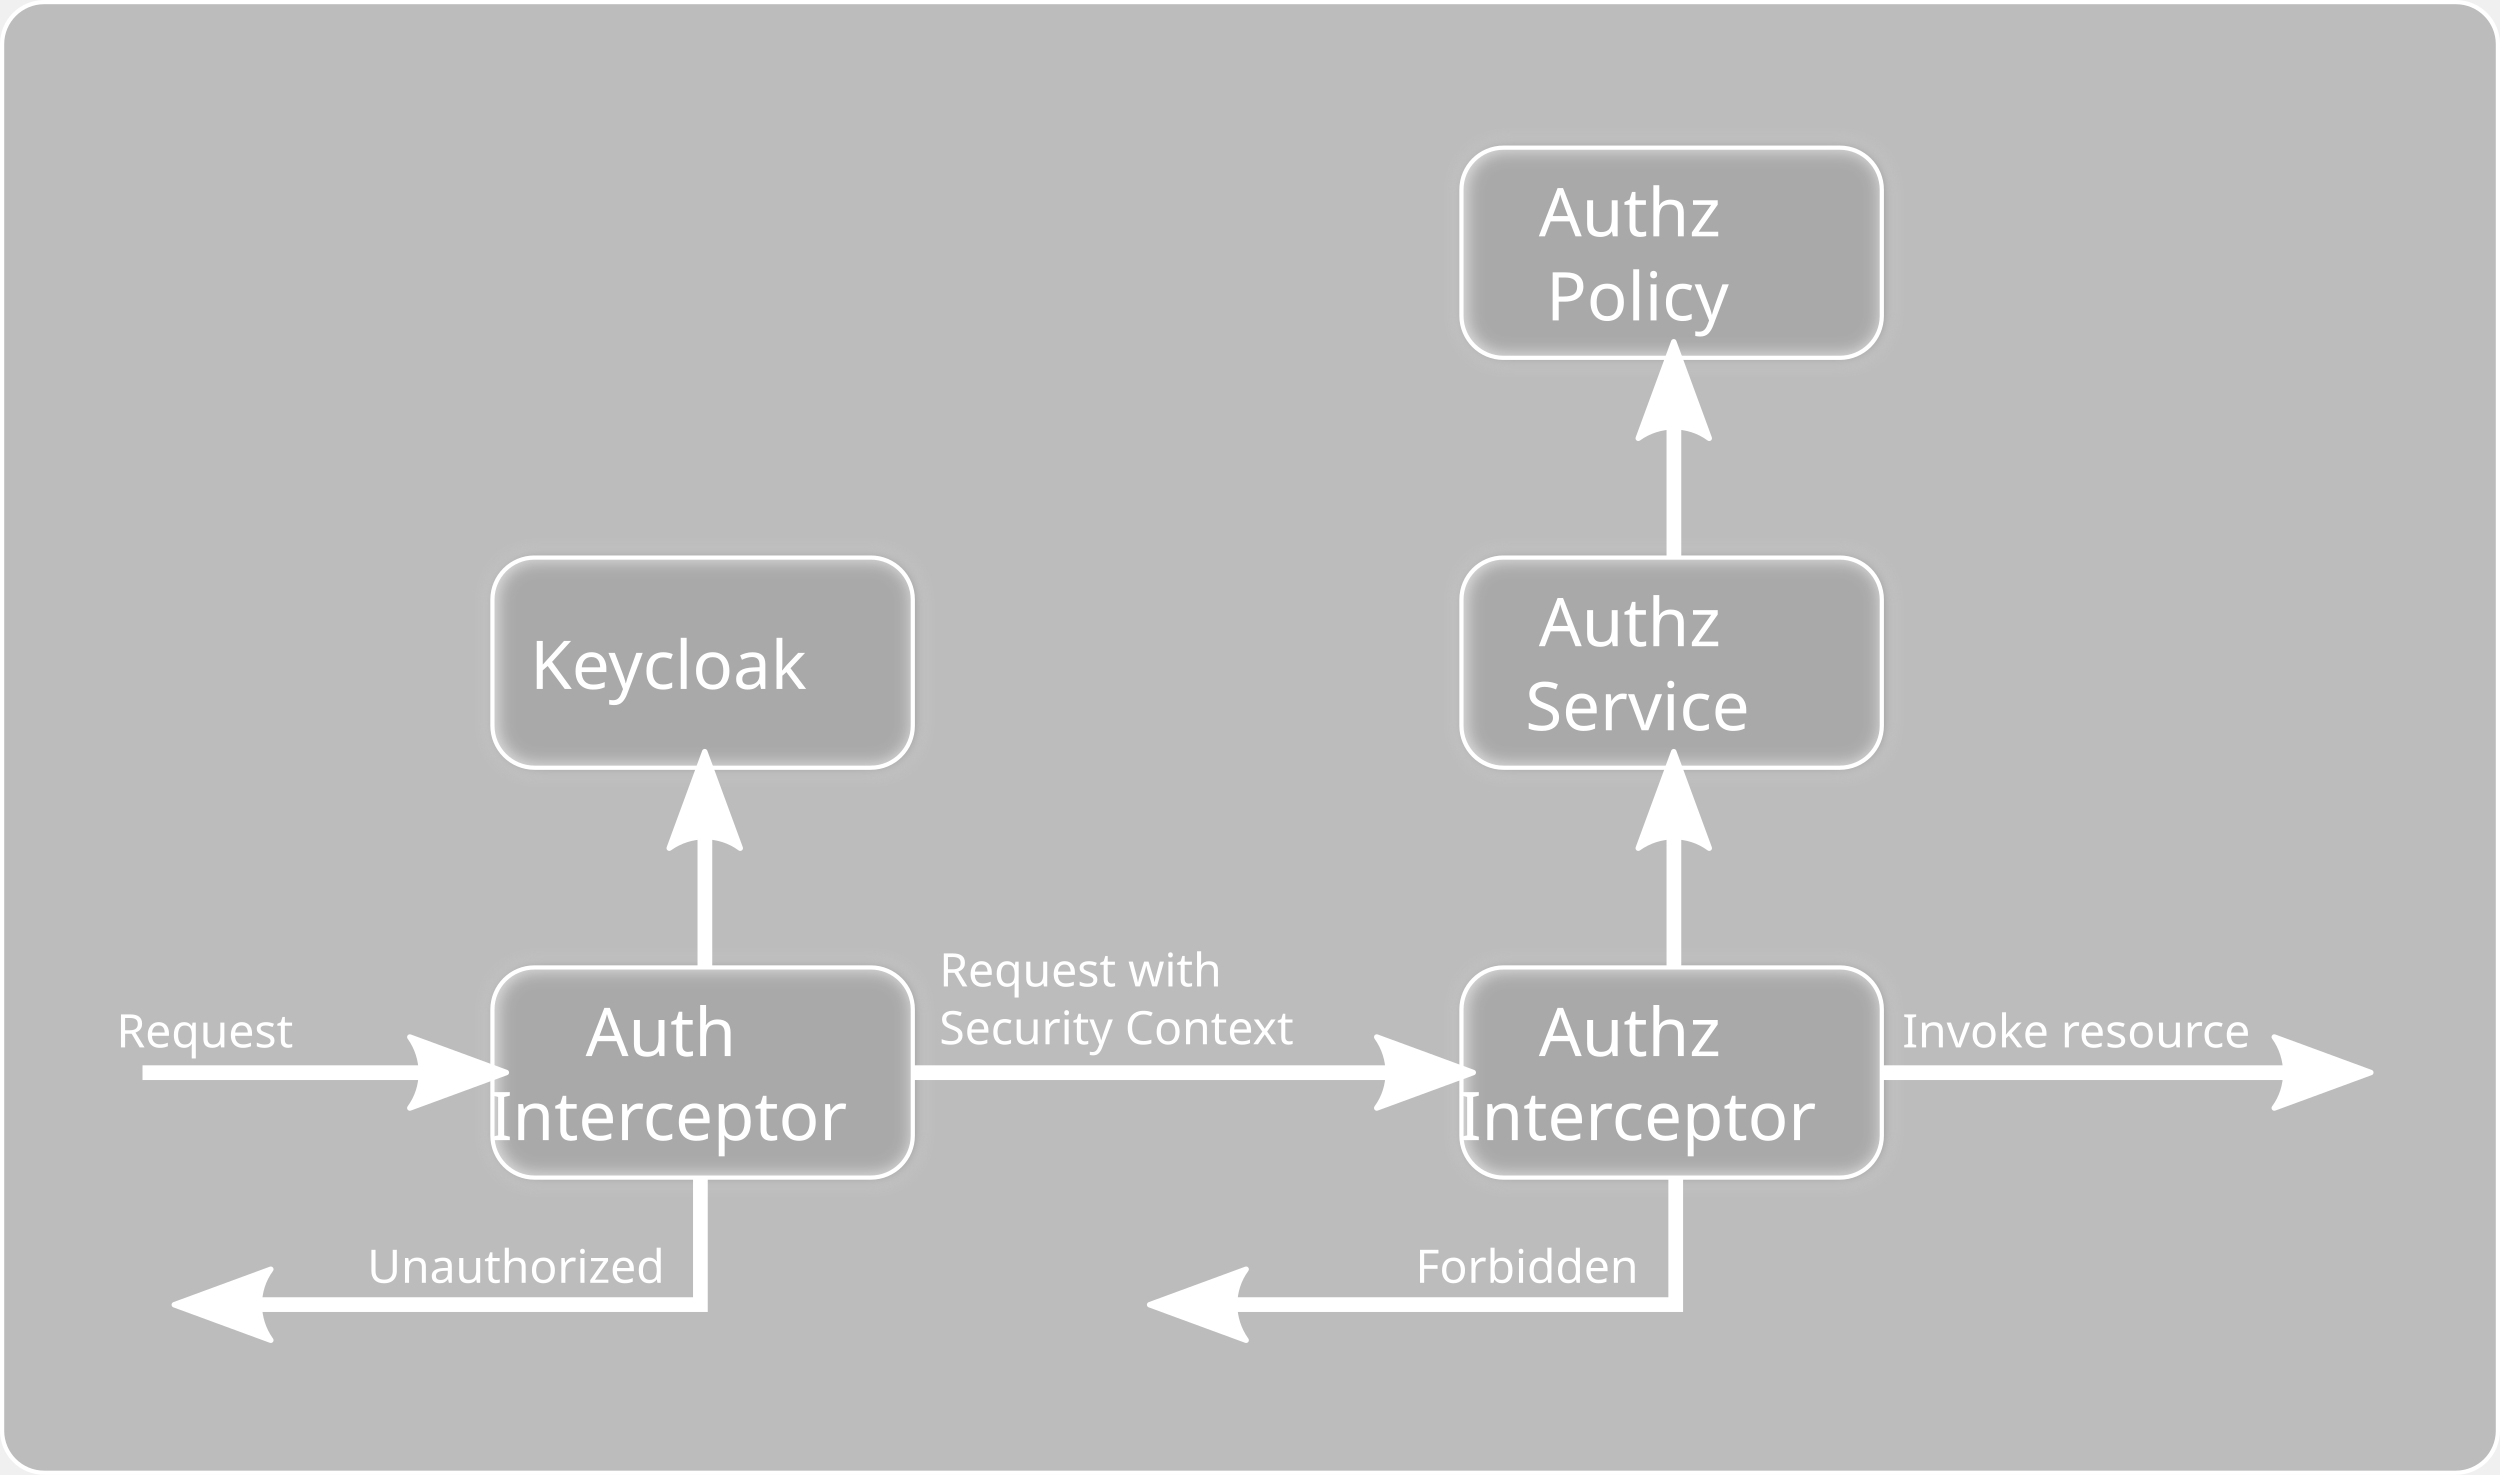
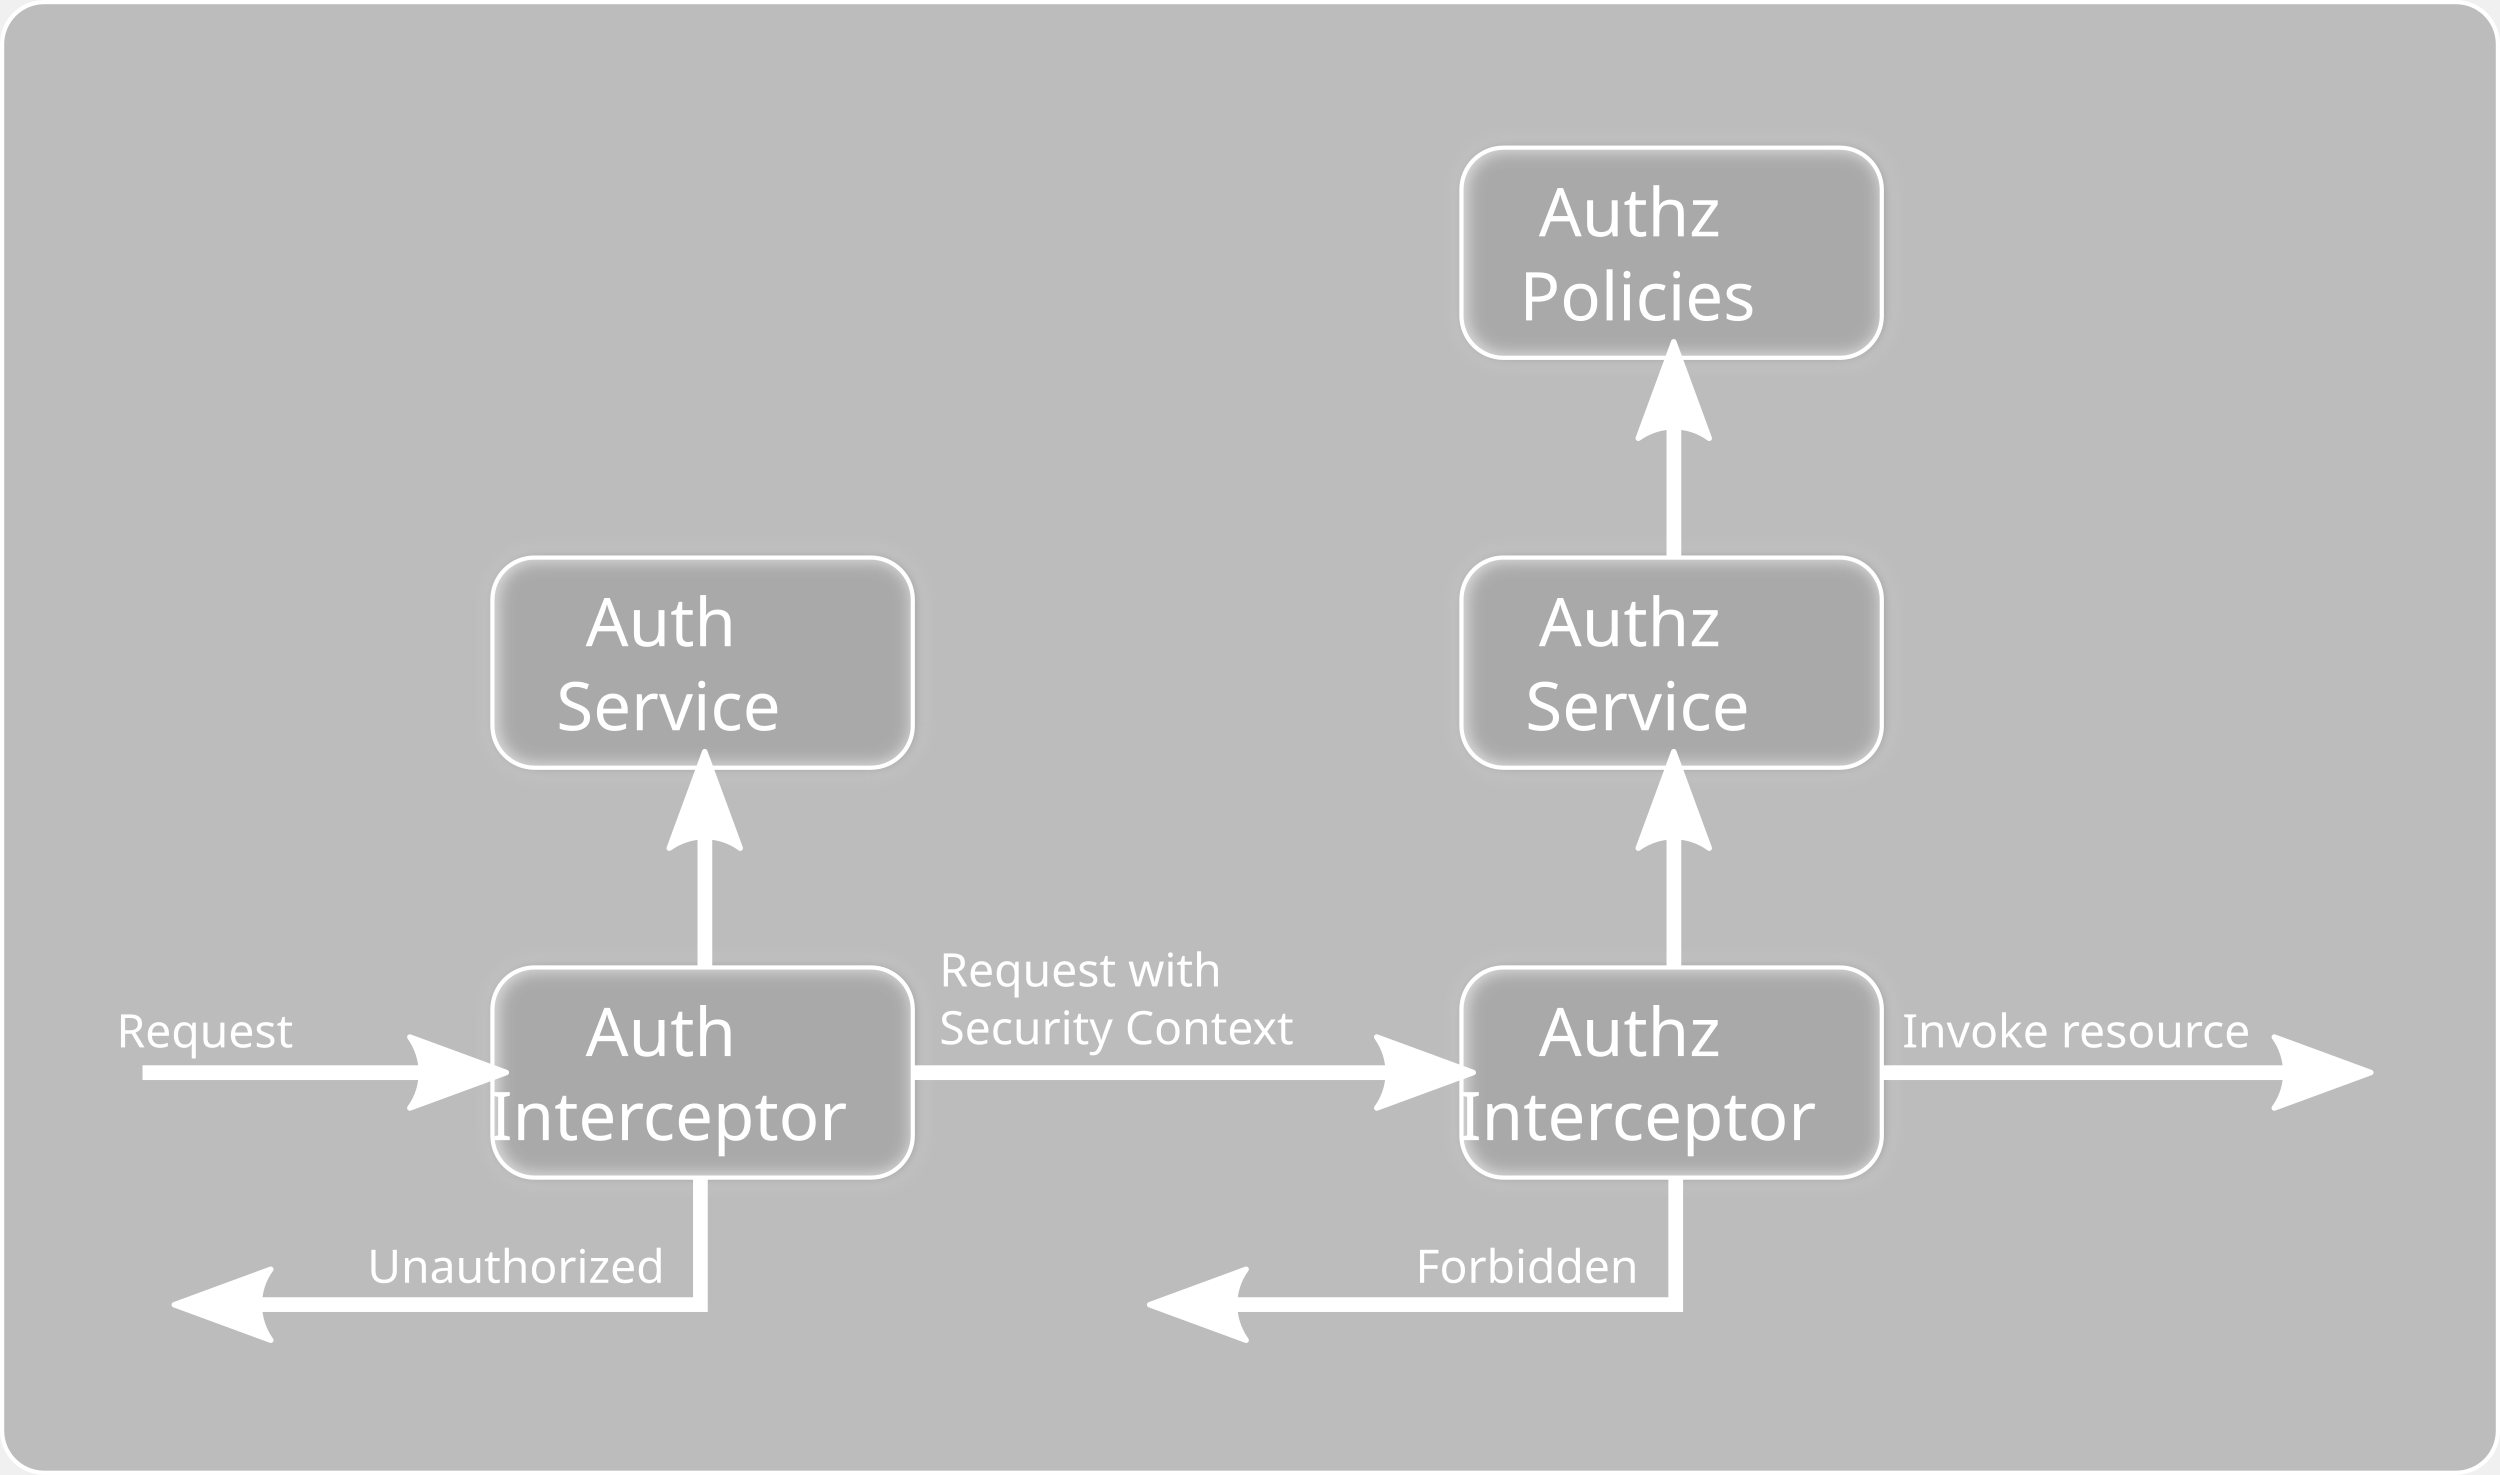
<svg xmlns="http://www.w3.org/2000/svg" width="1189.351" height="701.643" id="svg2" version="1.1">
  <defs id="defs4">
    <marker style="overflow:visible" id="Arrow2Mstart" refX="0" refY="0" orient="auto">
      <path transform="scale(0.6,0.6)" d="M 8.719,4.034 -2.207,0.016 8.719,-4.002 c -1.745,2.372 -1.735,5.617 -6e-7,8.035 z" style="fill-rule:evenodd;stroke-width:0.625;stroke-linejoin:round" id="path3829" />
    </marker>
    <marker style="overflow:visible" id="Arrow2Mend" refX="0" refY="0" orient="auto">
      <path transform="scale(-0.6,-0.6)" d="M 8.719,4.034 -2.207,0.016 8.719,-4.002 c -1.745,2.372 -1.735,5.617 -6e-7,8.035 z" style="fill-rule:evenodd;stroke-width:0.625;stroke-linejoin:round" id="path3832" />
    </marker>
    <marker style="overflow:visible" id="Arrow1Lend" refX="0" refY="0" orient="auto">
      <path transform="matrix(-0.8,0,0,-0.8,-10,0)" style="fill-rule:evenodd;stroke:#000000;stroke-width:1pt" d="M 0,0 5,-5 -12.5,0 5,5 0,0 z" id="path3808" />
    </marker>
    <marker style="overflow:visible" id="Arrow1Mend" refX="0" refY="0" orient="auto">
      <path transform="matrix(-0.4,0,0,-0.4,-4,0)" style="fill-rule:evenodd;stroke:#000000;stroke-width:1pt" d="M 0,0 5,-5 -12.5,0 5,5 0,0 z" id="path3814" />
    </marker>
    <marker style="overflow:visible" id="Arrow2Mend-6" refX="0" refY="0" orient="auto">
      <path transform="scale(-0.6,-0.6)" d="M 8.719,4.034 -2.207,0.016 8.719,-4.002 c -1.745,2.372 -1.735,5.617 -6e-7,8.035 z" style="fill-rule:evenodd;stroke-width:0.625;stroke-linejoin:round" id="path3832-9" />
    </marker>
    <marker style="overflow:visible" id="marker4694" refX="0" refY="0" orient="auto">
      <path transform="scale(-0.6,-0.6)" d="M 8.719,4.034 -2.207,0.016 8.719,-4.002 c -1.745,2.372 -1.735,5.617 -6e-7,8.035 z" style="fill-rule:evenodd;stroke-width:0.625;stroke-linejoin:round" id="path4696" />
    </marker>
    <marker style="overflow:visible" id="Arrow2Mend-3" refX="0" refY="0" orient="auto">
      <path transform="scale(-0.6,-0.6)" d="M 8.719,4.034 -2.207,0.016 8.719,-4.002 c -1.745,2.372 -1.735,5.617 -6e-7,8.035 z" style="fill-rule:evenodd;stroke-width:0.625;stroke-linejoin:round" id="path3832-4" />
    </marker>
    <marker style="overflow:visible" id="marker4813" refX="0" refY="0" orient="auto">
      <path transform="scale(-0.6,-0.6)" d="M 8.719,4.034 -2.207,0.016 8.719,-4.002 c -1.745,2.372 -1.735,5.617 -6e-7,8.035 z" style="fill-rule:evenodd;stroke-width:0.625;stroke-linejoin:round" id="path4815" />
    </marker>
    <marker style="overflow:visible" id="Arrow2MendI" refX="0" refY="0" orient="auto">
      <path transform="scale(-0.6,-0.6)" d="M 8.719,4.034 -2.207,0.016 8.719,-4.002 c -1.745,2.372 -1.735,5.617 -6e-7,8.035 z" style="fill:#ffffff;fill-rule:evenodd;stroke:#ffffff;stroke-width:0.625;stroke-linejoin:round" id="path3956" />
    </marker>
    <filter id="filter4068" color-interpolation-filters="sRGB">
      <feGaussianBlur stdDeviation="3.75" id="feGaussianBlur4070" />
    </filter>
  </defs>
  <g id="layer2" style="display:inline" transform="translate(-212.2843,-217.1409)">
    <rect ry="20" rx="20" y="218.141" x="213.284" height="699.643" width="1187.351" id="rect3064" style="fill:#000000;fill-opacity:0.216;stroke:#ffffff;stroke-width:2;stroke-linejoin:miter;stroke-miterlimit:4;stroke-opacity:1;stroke-dasharray:none" />
  </g>
  <g id="layer1" transform="translate(-212.2843,-269.5031)">
    <text xml:space="preserve" style="font-size:14px;font-style:normal;font-weight:normal;text-align:start;line-height:125%;letter-spacing:0px;word-spacing:0px;text-anchor:start;fill:#ffffff;fill-opacity:1;stroke:none;font-family:Sans" x="659.152" y="738.786" id="text4071">
      <tspan id="tspan4073" x="659.152" y="738.786" style="font-size:22px;font-style:normal;font-variant:normal;font-weight:500;font-stretch:normal;text-align:start;text-anchor:start;fill:#ffffff;fill-opacity:1;font-family:Ubuntu;-inkscape-font-specification:Ubuntu Medium">Request with</tspan>
      <tspan x="659.152" y="766.286" style="font-size:22px;font-style:normal;font-variant:normal;font-weight:500;font-stretch:normal;text-align:start;text-anchor:start;fill:#ffffff;fill-opacity:1;font-family:Ubuntu;-inkscape-font-specification:Ubuntu Medium" id="tspan4075">Security Context</tspan>
    </text>
    <g id="g3037" transform="translate(140.5714,397)">
      <g transform="translate(251.4286,0)" id="g5019">
        <rect style="fill:#000000;fill-opacity:0.392;stroke:#ffffff;stroke-width:2;stroke-linejoin:miter;stroke-miterlimit:4;stroke-opacity:1;stroke-dasharray:none;filter:url(#filter4068)" id="rect4076" width="200" height="100" x="55.558" y="137.747" rx="20" ry="20" />
        <rect style="fill:#ffffff;fill-opacity:0.392;stroke:#ffffff;stroke-width:2;stroke-linejoin:miter;stroke-miterlimit:4;stroke-opacity:1;stroke-dasharray:none" id="rect3793" width="200" height="100" x="54.548" y="137.747" rx="20" ry="20" />
-         <text xml:space="preserve" style="font-size:14px;font-style:normal;font-weight:normal;text-align:center;line-height:125%;letter-spacing:0px;word-spacing:0px;text-anchor:middle;fill:#ffffff;fill-opacity:1;stroke:none;font-family:Sans" x="154.676" y="200.257" id="text3795">
-           <tspan id="tspan3797" x="154.676" y="200.257" style="font-size:32px;font-style:normal;font-variant:normal;font-weight:500;font-stretch:normal;text-align:center;text-anchor:middle;fill:#ffffff;fill-opacity:1;font-family:Ubuntu;-inkscape-font-specification:Ubuntu Medium">Keycloak</tspan>
+         <text xml:space="preserve" style="font-size:14px;font-style:normal;font-weight:normal;text-align:center;line-height:125%;letter-spacing:0px;word-spacing:0px;text-anchor:middle;fill:#ffffff;fill-opacity:1;stroke:none;font-family:Sans" x="154.676" y="179.923" id="text3795">
+           <tspan id="tspan3797" x="154.676" y="179.923" style="font-size:32px;font-style:normal;font-variant:normal;font-weight:500;font-stretch:normal;text-align:center;text-anchor:middle;fill:#ffffff;fill-opacity:1;font-family:Ubuntu;-inkscape-font-specification:Ubuntu Medium">Auth</tspan>
+           <tspan x="154.676" y="219.923" style="font-size:32px;font-style:normal;font-variant:normal;font-weight:500;font-stretch:normal;text-align:center;text-anchor:middle;fill:#ffffff;fill-opacity:1;font-family:Ubuntu;-inkscape-font-specification:Ubuntu Medium" id="tspan3266">Service</tspan>
        </text>
      </g>
    </g>
    <g transform="translate(81.42857,608.5714)" id="g3044">
      <g id="g3046" transform="translate(251.4286,0)" />
    </g>
    <g transform="translate(601.5714,397)" id="g3070">
      <g id="g3072" transform="translate(251.4286,0)">
        <rect ry="20" rx="20" y="137.747" x="55.558" height="100" width="200" id="rect3074" style="fill:#000000;fill-opacity:0.392;stroke:#ffffff;stroke-width:2;stroke-linejoin:miter;stroke-miterlimit:4;stroke-opacity:1;stroke-dasharray:none;filter:url(#filter4068)" />
        <rect ry="20" rx="20" y="137.747" x="54.548" height="100" width="200" id="rect3076" style="fill:#ffffff;fill-opacity:0.392;stroke:#ffffff;stroke-width:2;stroke-linejoin:miter;stroke-miterlimit:4;stroke-opacity:1;stroke-dasharray:none" />
        <text id="text3078" y="179.923" x="154.676" style="font-size:14px;font-style:normal;font-weight:normal;text-align:center;line-height:125%;letter-spacing:0px;word-spacing:0px;text-anchor:middle;fill:#ffffff;fill-opacity:1;stroke:none;font-family:Sans" xml:space="preserve">
          <tspan style="font-size:32px;font-style:normal;font-variant:normal;font-weight:500;font-stretch:normal;text-align:center;text-anchor:middle;fill:#ffffff;fill-opacity:1;font-family:Ubuntu;-inkscape-font-specification:Ubuntu Medium" y="179.923" x="154.676" id="tspan3080">Authz</tspan>
          <tspan style="font-size:32px;font-style:normal;font-variant:normal;font-weight:500;font-stretch:normal;text-align:center;text-anchor:middle;fill:#ffffff;fill-opacity:1;font-family:Ubuntu;-inkscape-font-specification:Ubuntu Medium" y="219.923" x="154.676" id="tspan3082">Service</tspan>
        </text>
      </g>
    </g>
    <g id="g3108" transform="translate(601.5714,202)">
      <g transform="translate(251.4286,0)" id="g3110">
        <rect style="fill:#000000;fill-opacity:0.392;stroke:#ffffff;stroke-width:2;stroke-linejoin:miter;stroke-miterlimit:4;stroke-opacity:1;stroke-dasharray:none;filter:url(#filter4068)" id="rect3112" width="200" height="100" x="55.558" y="137.747" rx="20" ry="20" />
        <rect style="fill:#ffffff;fill-opacity:0.392;stroke:#ffffff;stroke-width:2;stroke-linejoin:miter;stroke-miterlimit:4;stroke-opacity:1;stroke-dasharray:none" id="rect3114" width="200" height="100" x="54.548" y="137.747" rx="20" ry="20" />
        <text xml:space="preserve" style="font-size:14px;font-style:normal;font-weight:normal;text-align:center;line-height:125%;letter-spacing:0px;word-spacing:0px;text-anchor:middle;fill:#ffffff;fill-opacity:1;stroke:none;font-family:Sans" x="154.676" y="179.923" id="text3116">
          <tspan id="tspan3118" x="154.676" y="179.923" style="font-size:32px;font-style:normal;font-variant:normal;font-weight:500;font-stretch:normal;text-align:center;text-anchor:middle;fill:#ffffff;fill-opacity:1;font-family:Ubuntu;-inkscape-font-specification:Ubuntu Medium">Authz</tspan>
-           <tspan id="tspan3120" x="154.676" y="219.923" style="font-size:32px;font-style:normal;font-variant:normal;font-weight:500;font-stretch:normal;text-align:center;text-anchor:middle;fill:#ffffff;fill-opacity:1;font-family:Ubuntu;-inkscape-font-specification:Ubuntu Medium">Policy</tspan>
+           <tspan id="tspan3120" x="154.676" y="219.923" style="font-size:32px;font-style:normal;font-variant:normal;font-weight:500;font-stretch:normal;text-align:center;text-anchor:middle;fill:#ffffff;fill-opacity:1;font-family:Ubuntu;-inkscape-font-specification:Ubuntu Medium">Policies</tspan>
        </text>
      </g>
    </g>
    <g id="g3126" transform="translate(601.5714,592)">
      <g transform="translate(251.4286,0)" id="g3128">
        <rect style="fill:#000000;fill-opacity:0.392;stroke:#ffffff;stroke-width:2;stroke-linejoin:miter;stroke-miterlimit:4;stroke-opacity:1;stroke-dasharray:none;filter:url(#filter4068)" id="rect3130" width="200" height="100" x="55.558" y="137.747" rx="20" ry="20" />
        <rect style="fill:#ffffff;fill-opacity:0.392;stroke:#ffffff;stroke-width:2;stroke-linejoin:miter;stroke-miterlimit:4;stroke-opacity:1;stroke-dasharray:none" id="rect3132" width="200" height="100" x="54.548" y="137.747" rx="20" ry="20" />
        <text xml:space="preserve" style="font-size:14px;font-style:normal;font-weight:normal;text-align:center;line-height:125%;letter-spacing:0px;word-spacing:0px;text-anchor:middle;fill:#ffffff;fill-opacity:1;stroke:none;font-family:Sans" x="154.676" y="179.923" id="text3134">
          <tspan id="tspan3136" x="154.676" y="179.923" style="font-size:32px;font-style:normal;font-variant:normal;font-weight:500;font-stretch:normal;text-align:center;text-anchor:middle;fill:#ffffff;fill-opacity:1;font-family:Ubuntu;-inkscape-font-specification:Ubuntu Medium">Authz</tspan>
          <tspan id="tspan3138" x="154.676" y="219.923" style="font-size:32px;font-style:normal;font-variant:normal;font-weight:500;font-stretch:normal;text-align:center;text-anchor:middle;fill:#ffffff;fill-opacity:1;font-family:Ubuntu;-inkscape-font-specification:Ubuntu Medium">Interceptor</tspan>
        </text>
      </g>
    </g>
    <g transform="translate(140.5714,592)" id="g3140">
      <g id="g3142" transform="translate(251.4286,0)">
        <rect ry="20" rx="20" y="137.747" x="55.558" height="100" width="200" id="rect3144" style="fill:#000000;fill-opacity:0.392;stroke:#ffffff;stroke-width:2;stroke-linejoin:miter;stroke-miterlimit:4;stroke-opacity:1;stroke-dasharray:none;filter:url(#filter4068)" />
        <rect ry="20" rx="20" y="137.747" x="54.548" height="100" width="200" id="rect3146" style="fill:#ffffff;fill-opacity:0.392;stroke:#ffffff;stroke-width:2;stroke-linejoin:miter;stroke-miterlimit:4;stroke-opacity:1;stroke-dasharray:none" />
        <text id="text3148" y="179.923" x="154.676" style="font-size:14px;font-style:normal;font-weight:normal;text-align:center;line-height:125%;letter-spacing:0px;word-spacing:0px;text-anchor:middle;fill:#ffffff;fill-opacity:1;stroke:none;font-family:Sans" xml:space="preserve">
          <tspan style="font-size:32px;font-style:normal;font-variant:normal;font-weight:500;font-stretch:normal;text-align:center;text-anchor:middle;fill:#ffffff;fill-opacity:1;font-family:Ubuntu;-inkscape-font-specification:Ubuntu Medium" y="179.923" x="154.676" id="tspan3150">Auth</tspan>
          <tspan style="font-size:32px;font-style:normal;font-variant:normal;font-weight:500;font-stretch:normal;text-align:center;text-anchor:middle;fill:#ffffff;fill-opacity:1;font-family:Ubuntu;-inkscape-font-specification:Ubuntu Medium" y="219.923" x="154.676" id="tspan3152">Interceptor</tspan>
        </text>
      </g>
    </g>
    <path style="fill:none;stroke:#ffffff;stroke-width:7;stroke-linecap:butt;stroke-linejoin:miter;stroke-miterlimit:4;stroke-opacity:1;stroke-dasharray:none;marker-end:url(#Arrow2MendI)" d="m 646.083,779.814 257.802,0" id="path3154" />
    <path id="path3156" d="m 547.626,730.189 0,-93.802" style="fill:none;stroke:#ffffff;stroke-width:7;stroke-linecap:butt;stroke-linejoin:miter;stroke-miterlimit:4;stroke-opacity:1;stroke-dasharray:none;marker-end:url(#Arrow2MendI)" />
    <path style="fill:none;stroke:#ffffff;stroke-width:7;stroke-linecap:butt;stroke-linejoin:miter;stroke-miterlimit:4;stroke-opacity:1;stroke-dasharray:none;marker-end:url(#Arrow2MendI)" d="m 1008.626,730.189 0,-93.802" id="path3158" />
    <path id="path3160" d="m 1008.626,535.189 0,-93.802" style="fill:none;stroke:#ffffff;stroke-width:7;stroke-linecap:butt;stroke-linejoin:miter;stroke-miterlimit:4;stroke-opacity:1;stroke-dasharray:none;marker-end:url(#Arrow2MendI)" />
    <path id="path3162" d="m 280.083,779.814 163.802,0" style="fill:none;stroke:#ffffff;stroke-width:7;stroke-linecap:butt;stroke-linejoin:miter;stroke-miterlimit:4;stroke-opacity:1;stroke-dasharray:none;marker-end:url(#Arrow2MendI)" />
    <path style="fill:none;stroke:#ffffff;stroke-width:7;stroke-linecap:butt;stroke-linejoin:miter;stroke-miterlimit:4;stroke-opacity:1;stroke-dasharray:none;marker-end:url(#Arrow2MendI)" d="m 1108.083,779.814 222.802,0" id="path3164" />
    <text id="text3189" y="879.786" x="947.844" style="font-size:14px;font-style:normal;font-weight:normal;text-align:center;line-height:125%;letter-spacing:0px;word-spacing:0px;text-anchor:middle;fill:#ffffff;fill-opacity:1;stroke:none;font-family:Sans" xml:space="preserve">
      <tspan style="font-size:22px;font-style:normal;font-variant:normal;font-weight:500;font-stretch:normal;text-align:center;text-anchor:middle;fill:#ffffff;fill-opacity:1;font-family:Ubuntu;-inkscape-font-specification:Ubuntu Medium" y="879.786" x="947.844" id="tspan3191">Forbidden</tspan>
    </text>
    <path style="fill:none;stroke:#ffffff;stroke-width:7;stroke-linecap:butt;stroke-linejoin:miter;stroke-miterlimit:4;stroke-opacity:1;stroke-dasharray:none;marker-end:url(#Arrow2MendI)" d="m 545.491,829.304 0,60.852 -241,0" id="path4035" />
    <text xml:space="preserve" style="font-size:14px;font-style:normal;font-weight:normal;text-align:center;line-height:125%;letter-spacing:0px;word-spacing:0px;text-anchor:middle;fill:#ffffff;fill-opacity:1;stroke:none;font-family:Sans" x="466.844" y="879.786" id="text4041">
      <tspan id="tspan4043" x="466.844" y="879.786" style="font-size:22px;font-style:normal;font-variant:normal;font-weight:500;font-stretch:normal;text-align:center;text-anchor:middle;fill:#ffffff;fill-opacity:1;font-family:Ubuntu;-inkscape-font-specification:Ubuntu Medium">Unauthorized</tspan>
    </text>
    <path id="path4065" d="m 1009.491,829.304 0,60.852 -241,0" style="fill:none;stroke:#ffffff;stroke-width:7;stroke-linecap:butt;stroke-linejoin:miter;stroke-miterlimit:4;stroke-opacity:1;stroke-dasharray:none;marker-end:url(#Arrow2MendI)" />
    <text id="text4067" y="767.786" x="318.844" style="font-size:14px;font-style:normal;font-weight:normal;text-align:center;line-height:125%;letter-spacing:0px;word-spacing:0px;text-anchor:middle;fill:#ffffff;fill-opacity:1;stroke:none;font-family:Sans" xml:space="preserve">
      <tspan style="font-size:22px;font-style:normal;font-variant:normal;font-weight:500;font-stretch:normal;text-align:center;text-anchor:middle;fill:#ffffff;fill-opacity:1;font-family:Ubuntu;-inkscape-font-specification:Ubuntu Medium" y="767.786" x="318.844" id="tspan4069">Request</tspan>
    </text>
    <text xml:space="preserve" style="font-size:14px;font-style:normal;font-weight:normal;text-align:start;line-height:125%;letter-spacing:0px;word-spacing:0px;text-anchor:start;fill:#ffffff;fill-opacity:1;stroke:none;font-family:Sans" x="1117.317" y="767.786" id="text4077">
      <tspan id="tspan4079" x="1117.317" y="767.786" style="font-size:22px;font-style:normal;font-variant:normal;font-weight:500;font-stretch:normal;text-align:start;text-anchor:start;fill:#ffffff;fill-opacity:1;font-family:Ubuntu;-inkscape-font-specification:Ubuntu Medium">Invoke resource</tspan>
    </text>
  </g>
</svg>
